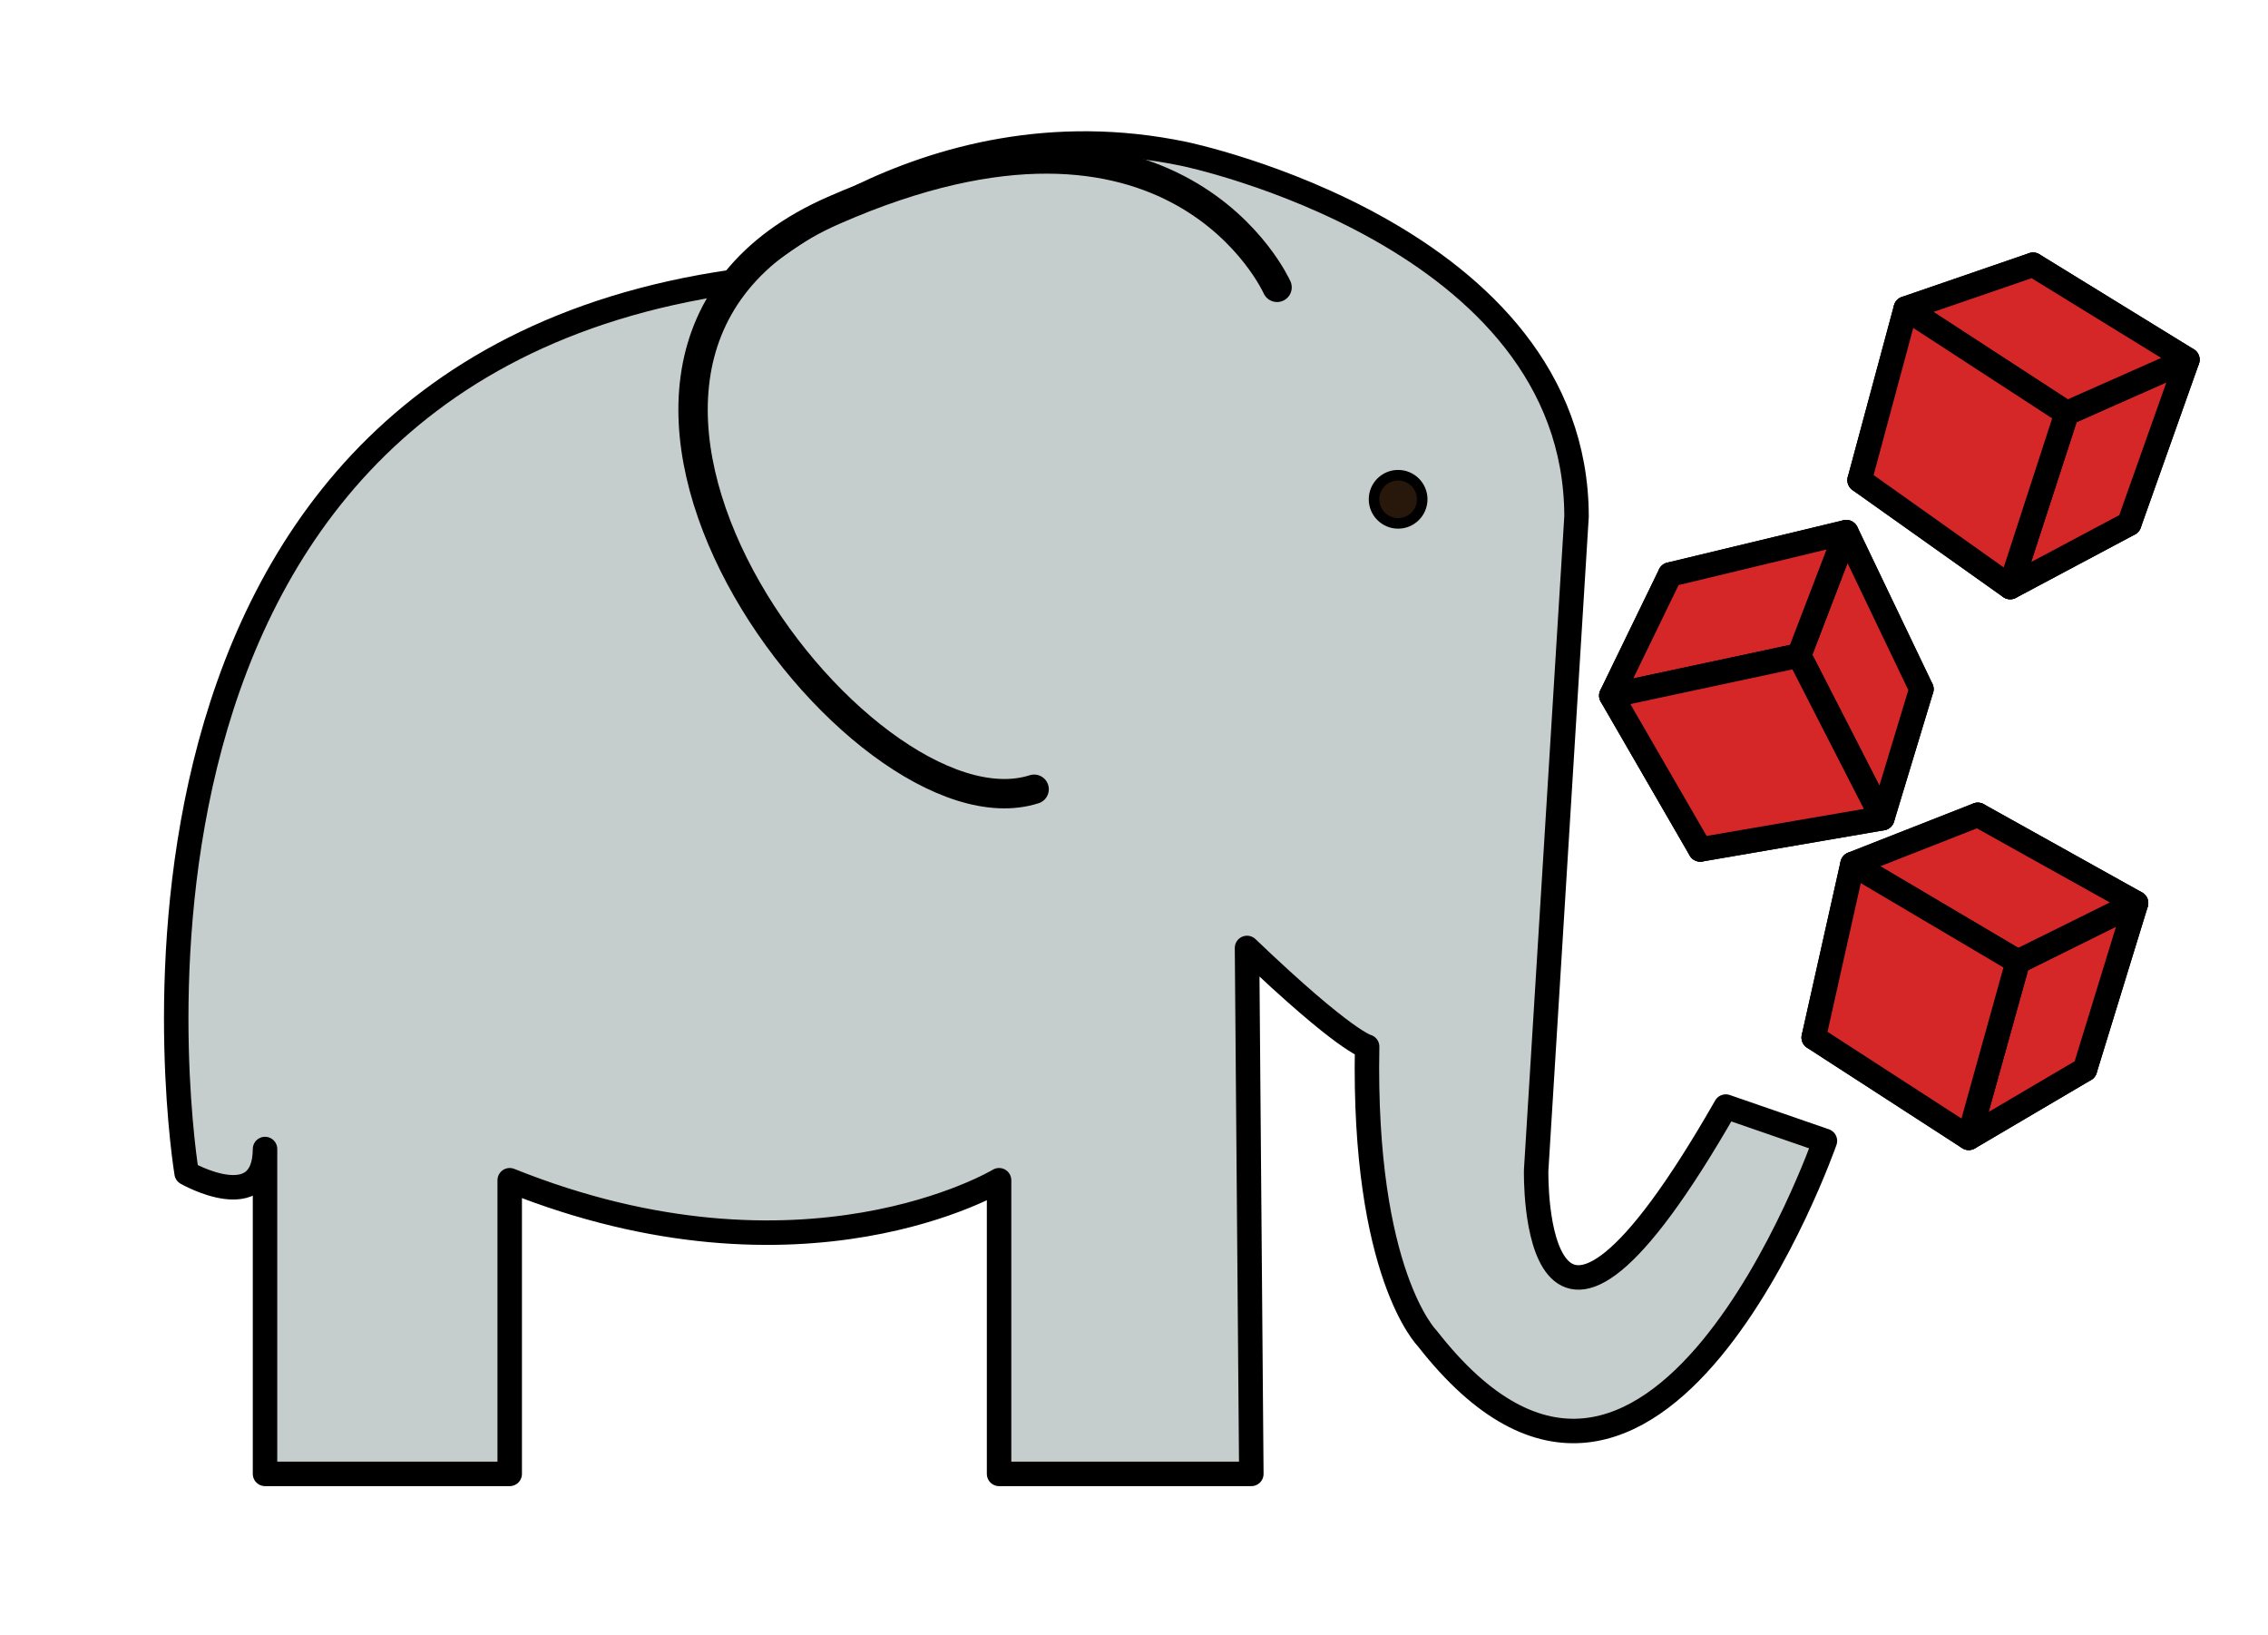
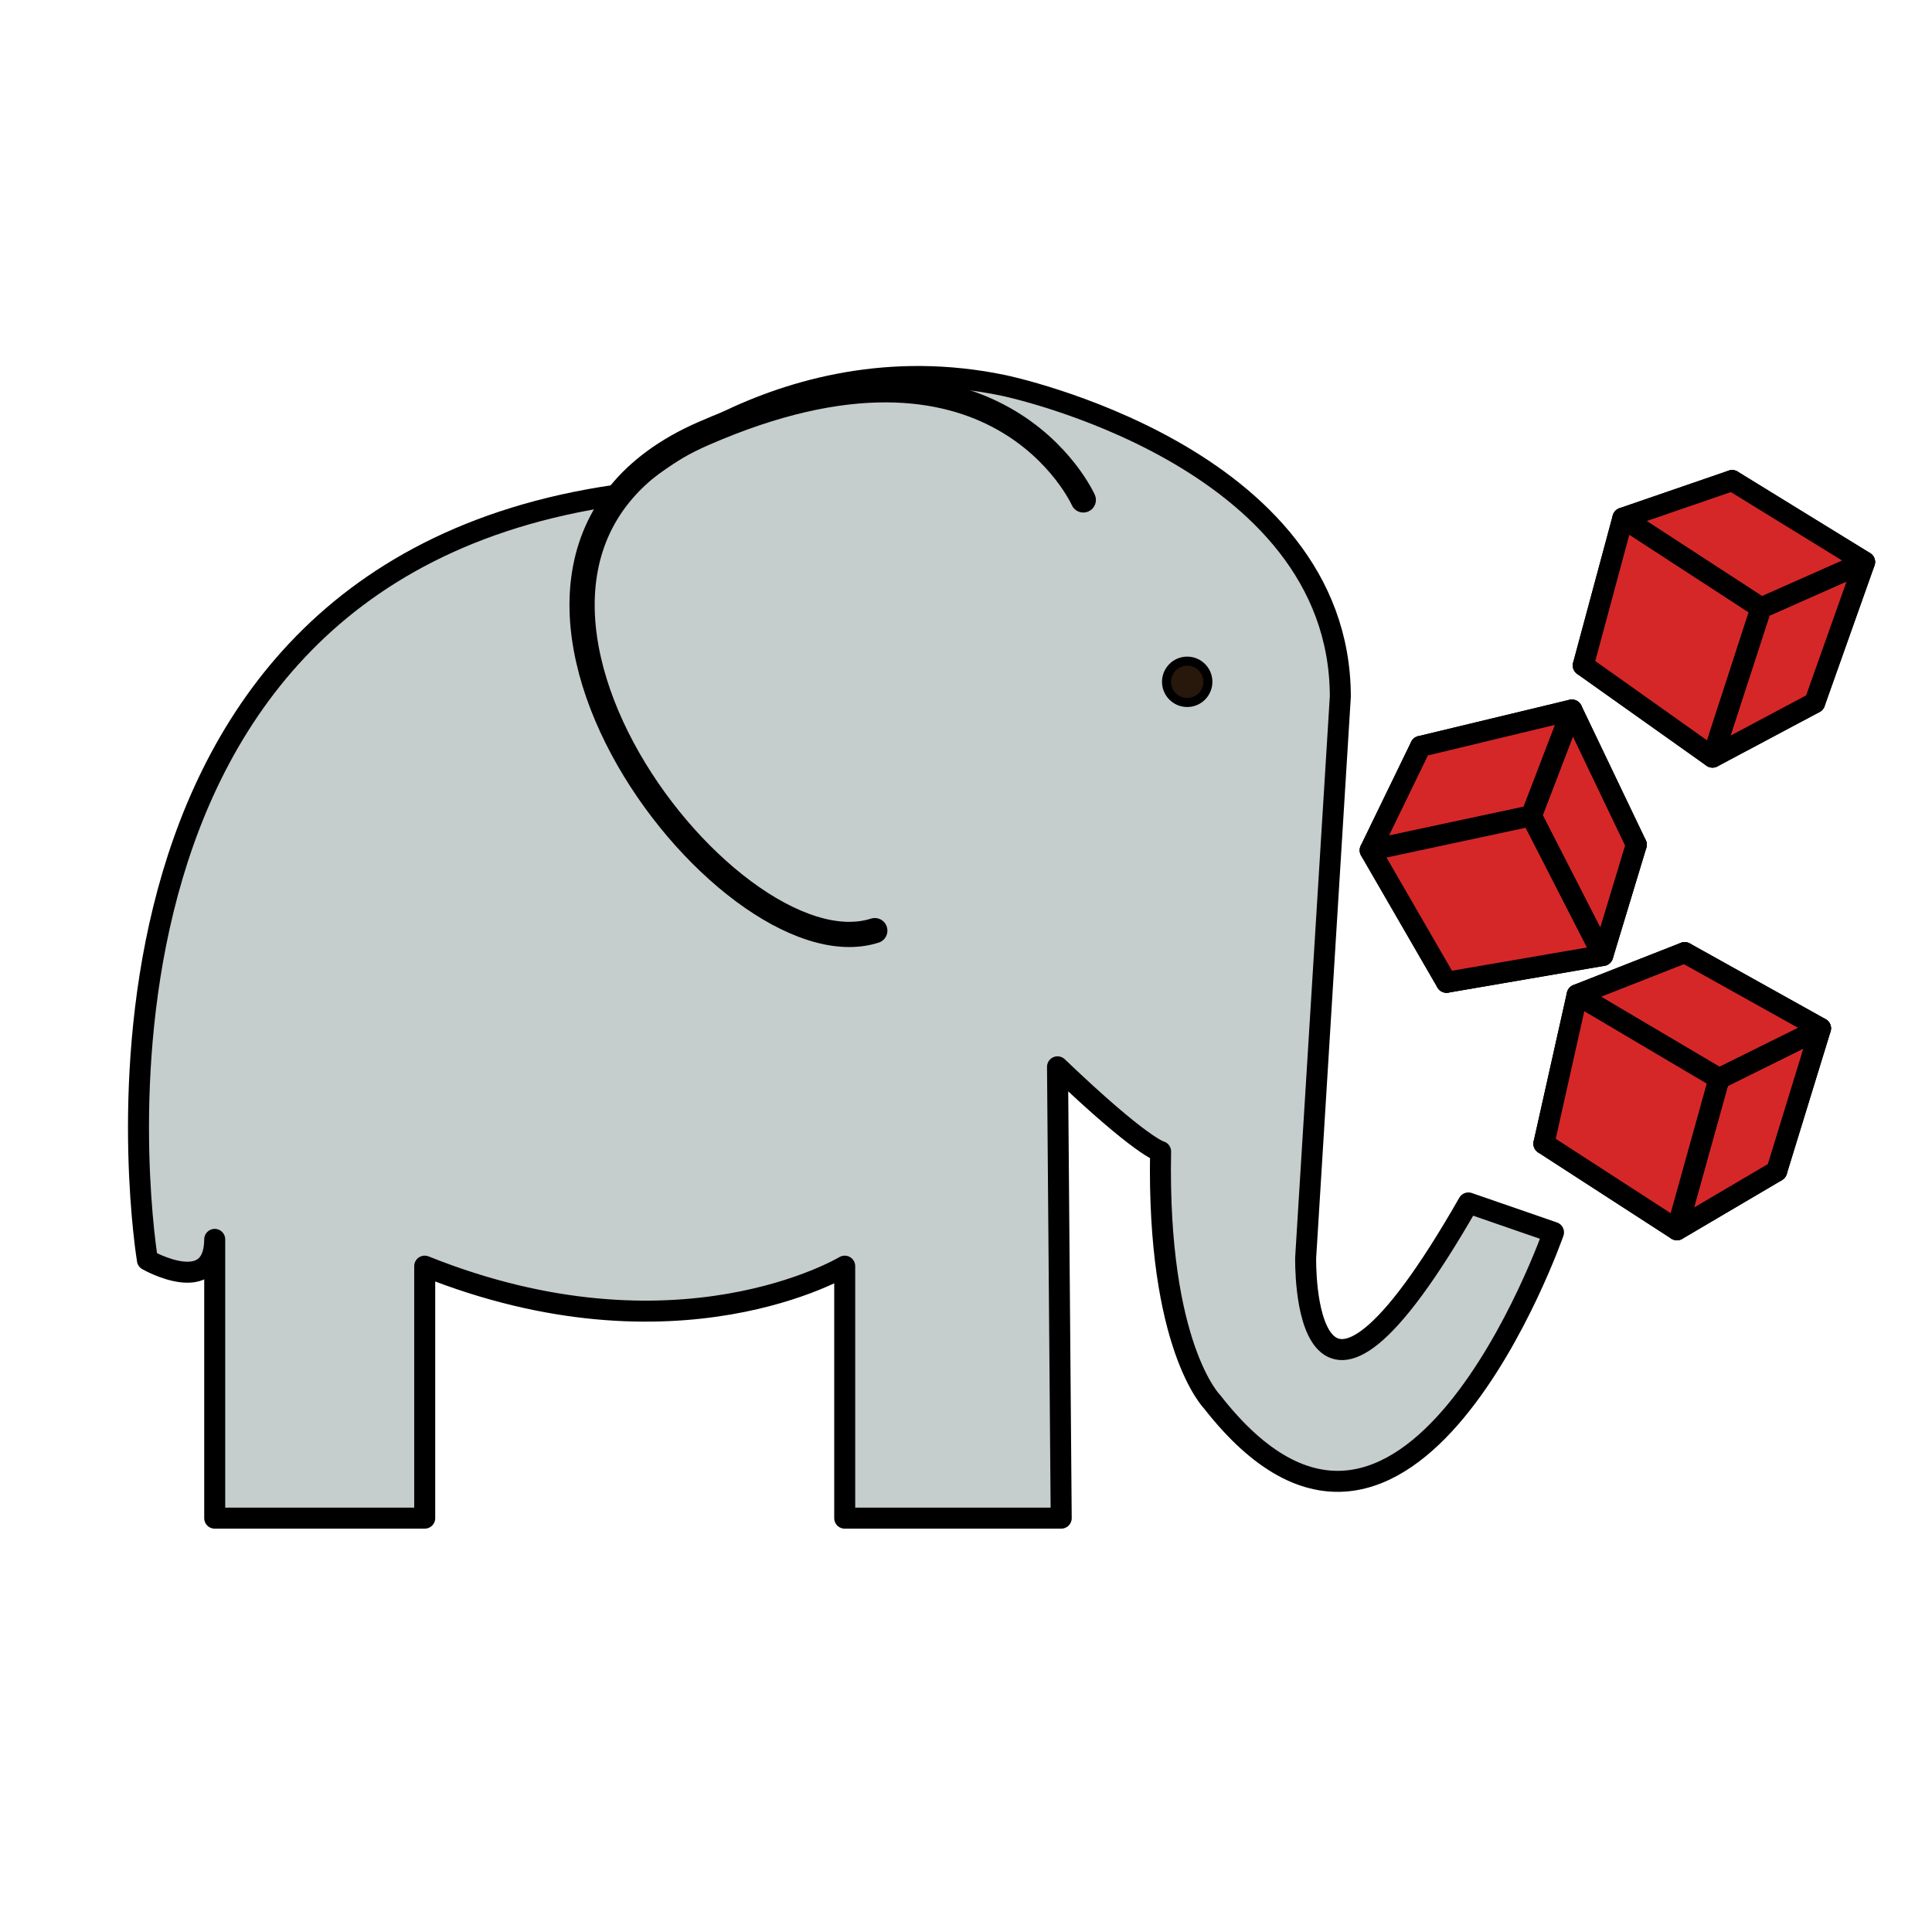
- <svg xmlns="http://www.w3.org/2000/svg" width="231.729mm" height="166.943mm" viewBox="0 0 231.729 166.943" version="1.1" id="svg1" xml:space="preserve">
+ <svg xmlns="http://www.w3.org/2000/svg" width="230mm" height="230mm" viewBox="0 0 230 230" version="1.1" id="svg1" xml:space="preserve">
  <defs id="defs1">
    <style type="text/css" id="style1">*{stroke-linejoin: round; stroke-linecap: butt}</style>
    <clipPath id="p878a0522f9">
      <rect x="103.104" y="41.472" width="266.112" height="266.112" id="rect8" />
    </clipPath>
    <clipPath id="p878a0522f9-4">
      <rect x="103.104" y="41.472" width="266.112" height="266.112" id="rect8-0" />
    </clipPath>
    <clipPath id="clipPath1">
      <rect x="103.104" y="41.472" width="266.112" height="266.112" id="rect1" />
    </clipPath>
    <clipPath id="clipPath2">
      <rect x="103.104" y="41.472" width="266.112" height="266.112" id="rect2" />
    </clipPath>
    <clipPath id="clipPath3">
      <rect x="103.104" y="41.472" width="266.112" height="266.112" id="rect3" />
    </clipPath>
    <clipPath id="clipPath4">
      <rect x="103.104" y="41.472" width="266.112" height="266.112" id="rect4" />
    </clipPath>
    <clipPath id="clipPath5">
      <rect x="103.104" y="41.472" width="266.112" height="266.112" id="rect5" />
    </clipPath>
    <style type="text/css" id="style1-4">*{stroke-linejoin: round; stroke-linecap: butt}</style>
    <clipPath id="pac413a4876">
      <rect x="103.104" y="41.472" width="266.112" height="266.112" id="rect8-8" />
    </clipPath>
    <clipPath id="pac413a4876-5">
      <rect x="103.104" y="41.472" width="266.112" height="266.112" id="rect8-8-1" />
    </clipPath>
    <clipPath id="clipPath1-3">
      <rect x="103.104" y="41.472" width="266.112" height="266.112" id="rect1-9" />
    </clipPath>
    <clipPath id="clipPath2-7">
      <rect x="103.104" y="41.472" width="266.112" height="266.112" id="rect2-3" />
    </clipPath>
    <clipPath id="clipPath3-7">
      <rect x="103.104" y="41.472" width="266.112" height="266.112" id="rect3-5" />
    </clipPath>
    <clipPath id="clipPath4-0">
      <rect x="103.104" y="41.472" width="266.112" height="266.112" id="rect4-2" />
    </clipPath>
    <clipPath id="clipPath5-1">
      <rect x="103.104" y="41.472" width="266.112" height="266.112" id="rect5-8" />
    </clipPath>
    <clipPath id="pac413a4876-55">
      <rect x="103.104" y="41.472" width="266.112" height="266.112" id="rect8-8-6" />
    </clipPath>
    <clipPath id="clipPath1-32">
      <rect x="103.104" y="41.472" width="266.112" height="266.112" id="rect1-6" />
    </clipPath>
    <clipPath id="clipPath2-8">
      <rect x="103.104" y="41.472" width="266.112" height="266.112" id="rect2-9" />
    </clipPath>
    <clipPath id="clipPath3-1">
      <rect x="103.104" y="41.472" width="266.112" height="266.112" id="rect3-4" />
    </clipPath>
    <clipPath id="clipPath4-8">
      <rect x="103.104" y="41.472" width="266.112" height="266.112" id="rect4-8" />
    </clipPath>
    <clipPath id="clipPath5-7">
      <rect x="103.104" y="41.472" width="266.112" height="266.112" id="rect5-1" />
    </clipPath>
    <style type="text/css" id="style1-9">*{stroke-linejoin: round; stroke-linecap: butt}</style>
    <clipPath id="pfb9ea09ee9">
      <rect x="103.104" y="41.472" width="266.112" height="266.112" id="rect8-80" />
    </clipPath>
    <style type="text/css" id="style1-8">*{stroke-linejoin: round; stroke-linecap: butt}</style>
    <clipPath id="pfb9ea09ee9-2">
      <rect x="103.104" y="41.472" width="266.112" height="266.112" id="rect8-4" />
    </clipPath>
    <clipPath id="pfb9ea09ee9-2-9">
      <rect x="103.104" y="41.472" width="266.112" height="266.112" id="rect8-4-0" />
    </clipPath>
    <clipPath id="clipPath1-5">
      <rect x="103.104" y="41.472" width="266.112" height="266.112" id="rect1-2" />
    </clipPath>
    <clipPath id="clipPath2-2">
      <rect x="103.104" y="41.472" width="266.112" height="266.112" id="rect2-7" />
    </clipPath>
    <clipPath id="clipPath3-3">
      <rect x="103.104" y="41.472" width="266.112" height="266.112" id="rect3-7" />
    </clipPath>
    <clipPath id="clipPath4-9">
      <rect x="103.104" y="41.472" width="266.112" height="266.112" id="rect4-0" />
    </clipPath>
    <clipPath id="clipPath5-2">
      <rect x="103.104" y="41.472" width="266.112" height="266.112" id="rect5-3" />
    </clipPath>
    <clipPath id="pfb9ea09ee9-2-1">
      <rect x="103.104" y="41.472" width="266.112" height="266.112" id="rect8-4-7" />
    </clipPath>
    <clipPath id="clipPath1-2">
      <rect x="103.104" y="41.472" width="266.112" height="266.112" id="rect1-3" />
    </clipPath>
    <clipPath id="clipPath2-6">
      <rect x="103.104" y="41.472" width="266.112" height="266.112" id="rect2-5" />
    </clipPath>
    <clipPath id="clipPath3-5">
      <rect x="103.104" y="41.472" width="266.112" height="266.112" id="rect3-8" />
    </clipPath>
    <clipPath id="clipPath4-1">
      <rect x="103.104" y="41.472" width="266.112" height="266.112" id="rect4-4" />
    </clipPath>
    <clipPath id="clipPath5-71">
      <rect x="103.104" y="41.472" width="266.112" height="266.112" id="rect5-38" />
    </clipPath>
    <clipPath id="pfb9ea09ee9-2-1-3">
      <rect x="103.104" y="41.472" width="266.112" height="266.112" id="rect8-4-7-8" />
    </clipPath>
    <clipPath id="clipPath1-1">
      <rect x="103.104" y="41.472" width="266.112" height="266.112" id="rect1-5" />
    </clipPath>
    <clipPath id="clipPath2-3">
      <rect x="103.104" y="41.472" width="266.112" height="266.112" id="rect2-54" />
    </clipPath>
    <clipPath id="clipPath3-36">
      <rect x="103.104" y="41.472" width="266.112" height="266.112" id="rect3-59" />
    </clipPath>
    <clipPath id="clipPath4-5">
      <rect x="103.104" y="41.472" width="266.112" height="266.112" id="rect4-49" />
    </clipPath>
    <clipPath id="clipPath5-17">
      <rect x="103.104" y="41.472" width="266.112" height="266.112" id="rect5-5" />
    </clipPath>
    <clipPath id="pfb9ea09ee9-2-17">
      <rect x="103.104" y="41.472" width="266.112" height="266.112" id="rect8-4-1" />
    </clipPath>
    <clipPath id="clipPath1-8">
      <rect x="103.104" y="41.472" width="266.112" height="266.112" id="rect1-7" />
    </clipPath>
    <clipPath id="clipPath2-87">
      <rect x="103.104" y="41.472" width="266.112" height="266.112" id="rect2-74" />
    </clipPath>
    <clipPath id="clipPath3-4">
      <rect x="103.104" y="41.472" width="266.112" height="266.112" id="rect3-9" />
    </clipPath>
    <clipPath id="clipPath4-15">
      <rect x="103.104" y="41.472" width="266.112" height="266.112" id="rect4-5" />
    </clipPath>
    <clipPath id="clipPath5-5">
      <rect x="103.104" y="41.472" width="266.112" height="266.112" id="rect5-82" />
    </clipPath>
    <clipPath id="pfb9ea09ee9-2-17-2">
      <rect x="103.104" y="41.472" width="266.112" height="266.112" id="rect8-4-1-7" />
    </clipPath>
    <clipPath id="clipPath1-15">
      <rect x="103.104" y="41.472" width="266.112" height="266.112" id="rect1-21" />
    </clipPath>
    <clipPath id="clipPath2-1">
      <rect x="103.104" y="41.472" width="266.112" height="266.112" id="rect2-0" />
    </clipPath>
    <clipPath id="clipPath3-18">
      <rect x="103.104" y="41.472" width="266.112" height="266.112" id="rect3-76" />
    </clipPath>
    <clipPath id="clipPath4-00">
      <rect x="103.104" y="41.472" width="266.112" height="266.112" id="rect4-9" />
    </clipPath>
    <clipPath id="clipPath5-56">
      <rect x="103.104" y="41.472" width="266.112" height="266.112" id="rect5-2" />
    </clipPath>
    <style type="text/css" id="style1-0">*{stroke-linejoin: round; stroke-linecap: butt}</style>
    <clipPath id="p5ddd207565">
      <rect x="7.2" y="7.2" width="266.112" height="266.112" id="rect8-2" />
    </clipPath>
    <clipPath id="p5ddd207565-8">
      <rect x="7.2" y="7.2" width="266.112" height="266.112" id="rect8-2-5" />
    </clipPath>
    <clipPath id="clipPath1-55">
      <rect x="7.2" y="7.2" width="266.112" height="266.112" id="rect1-4" />
    </clipPath>
    <clipPath id="clipPath2-21">
      <rect x="7.2" y="7.2" width="266.112" height="266.112" id="rect2-92" />
    </clipPath>
    <clipPath id="clipPath3-45">
      <rect x="7.2" y="7.2" width="266.112" height="266.112" id="rect3-86" />
    </clipPath>
    <clipPath id="clipPath4-2">
      <rect x="7.2" y="7.2" width="266.112" height="266.112" id="rect4-51" />
    </clipPath>
    <clipPath id="clipPath5-3">
      <rect x="7.2" y="7.2" width="266.112" height="266.112" id="rect5-9" />
    </clipPath>
    <clipPath id="p5ddd207565-8-5">
      <rect x="7.2" y="7.2" width="266.112" height="266.112" id="rect8-2-5-8" />
    </clipPath>
    <clipPath id="clipPath1-56">
      <rect x="7.2" y="7.2" width="266.112" height="266.112" id="rect1-79" />
    </clipPath>
    <clipPath id="clipPath2-4">
      <rect x="7.2" y="7.2" width="266.112" height="266.112" id="rect2-1" />
    </clipPath>
    <clipPath id="clipPath3-6">
      <rect x="7.2" y="7.2" width="266.112" height="266.112" id="rect3-1" />
    </clipPath>
    <clipPath id="clipPath4-20">
      <rect x="7.2" y="7.2" width="266.112" height="266.112" id="rect4-44" />
    </clipPath>
    <clipPath id="clipPath5-59">
      <rect x="7.2" y="7.2" width="266.112" height="266.112" id="rect5-7" />
    </clipPath>
    <style type="text/css" id="style1-90">*{stroke-linejoin: round; stroke-linecap: butt}</style>
    <clipPath id="p00c108a249">
      <rect x="7.2" y="7.2" width="266.112" height="266.112" id="rect8-3" />
    </clipPath>
    <style type="text/css" id="style1-1">*{stroke-linejoin: round; stroke-linecap: butt}</style>
    <clipPath id="p00c108a249-2">
      <rect x="7.2" y="7.2" width="266.112" height="266.112" id="rect8-36" />
    </clipPath>
    <clipPath id="p00c108a249-2-8">
      <rect x="7.2" y="7.2" width="266.112" height="266.112" id="rect8-36-1" />
    </clipPath>
    <clipPath id="clipPath1-4">
      <rect x="7.2" y="7.2" width="266.112" height="266.112" id="rect1-71" />
    </clipPath>
    <clipPath id="clipPath2-38">
      <rect x="7.2" y="7.2" width="266.112" height="266.112" id="rect2-4" />
    </clipPath>
    <clipPath id="clipPath3-8">
      <rect x="7.2" y="7.2" width="266.112" height="266.112" id="rect3-0" />
    </clipPath>
    <clipPath id="clipPath4-4">
      <rect x="7.2" y="7.2" width="266.112" height="266.112" id="rect4-6" />
    </clipPath>
    <clipPath id="clipPath5-0">
      <rect x="7.2" y="7.2" width="266.112" height="266.112" id="rect5-32" />
    </clipPath>
    <clipPath id="p00c108a249-2-8-6">
      <rect x="7.2" y="7.2" width="266.112" height="266.112" id="rect8-36-1-5" />
    </clipPath>
    <clipPath id="clipPath1-9">
      <rect x="7.2" y="7.2" width="266.112" height="266.112" id="rect1-54" />
    </clipPath>
    <clipPath id="clipPath2-9">
      <rect x="7.2" y="7.2" width="266.112" height="266.112" id="rect2-17" />
    </clipPath>
    <clipPath id="clipPath3-55">
      <rect x="7.2" y="7.2" width="266.112" height="266.112" id="rect3-41" />
    </clipPath>
    <clipPath id="clipPath4-88">
      <rect x="7.2" y="7.2" width="266.112" height="266.112" id="rect4-3" />
    </clipPath>
    <clipPath id="clipPath5-52">
      <rect x="7.2" y="7.2" width="266.112" height="266.112" id="rect5-26" />
    </clipPath>
    <clipPath id="p00c108a249-2-8-6-2">
      <rect x="7.2" y="7.2" width="266.112" height="266.112" id="rect8-36-1-5-9" />
    </clipPath>
    <clipPath id="clipPath1-82">
      <rect x="7.2" y="7.2" width="266.112" height="266.112" id="rect1-0" />
    </clipPath>
    <clipPath id="clipPath2-74">
      <rect x="7.2" y="7.2" width="266.112" height="266.112" id="rect2-8" />
    </clipPath>
    <clipPath id="clipPath3-58">
      <rect x="7.2" y="7.2" width="266.112" height="266.112" id="rect3-3" />
    </clipPath>
    <clipPath id="clipPath4-06">
      <rect x="7.2" y="7.2" width="266.112" height="266.112" id="rect4-22" />
    </clipPath>
    <clipPath id="clipPath5-522">
      <rect x="7.2" y="7.2" width="266.112" height="266.112" id="rect5-71" />
    </clipPath>
    <clipPath id="p00c108a249-2-8-6-2-5">
      <rect x="7.2" y="7.2" width="266.112" height="266.112" id="rect8-36-1-5-9-9" />
    </clipPath>
    <clipPath id="clipPath1-43">
      <rect x="7.2" y="7.2" width="266.112" height="266.112" id="rect1-90" />
    </clipPath>
    <clipPath id="clipPath2-5">
      <rect x="7.2" y="7.2" width="266.112" height="266.112" id="rect2-6" />
    </clipPath>
    <clipPath id="clipPath3-363">
      <rect x="7.2" y="7.2" width="266.112" height="266.112" id="rect3-08" />
    </clipPath>
    <clipPath id="clipPath4-40">
      <rect x="7.2" y="7.2" width="266.112" height="266.112" id="rect4-46" />
    </clipPath>
    <clipPath id="clipPath5-4">
      <rect x="7.2" y="7.2" width="266.112" height="266.112" id="rect5-6" />
    </clipPath>
  </defs>
  <g id="layer3" transform="translate(2.078681,-64.42866)">
-     <g id="figure_1-9-7" transform="matrix(0.1389449,0.04341813,-0.04341813,0.1389449,190.4631,82.14724)" style="stroke-width:17.174;stroke-linecap:butt;stroke-linejoin:round;stroke-dasharray:none">
+     <g id="figure_1-9-7" transform="matrix(0.1389449,0.04341813,-0.04341813,0.1389449,188.9456,112.3086)" style="stroke-width:17.174;stroke-linecap:butt;stroke-linejoin:round;stroke-dasharray:none">
      <g id="patch_1-4-8" style="stroke-width:17.174;stroke-linecap:butt;stroke-linejoin:round;stroke-dasharray:none">
        <path d="M 0,280.512 H 280.512 V 0 H 0 Z" style="fill:none;stroke-width:17.174;stroke-linecap:butt;stroke-linejoin:round;stroke-dasharray:none" id="path1-7-1-4" />
      </g>
      <g id="patch_2-3-1" style="stroke-width:17.174;stroke-linecap:butt;stroke-linejoin:round;stroke-dasharray:none">
        <path d="M 7.2,273.312 H 273.312 V 7.2 H 7.2 Z" style="fill:none;stroke-width:17.174;stroke-linecap:butt;stroke-linejoin:round;stroke-dasharray:none" id="path2-7-7" />
      </g>
      <g id="axes_1-8-1" style="stroke-width:17.174;stroke-linecap:butt;stroke-linejoin:round;stroke-dasharray:none">
        <g id="Poly3DCollection_1-8-8" style="stroke-width:17.174;stroke-linecap:butt;stroke-linejoin:round;stroke-dasharray:none">
          <path d="M 119.811,148.681 237.269,183.369 241.932,61.339 118.661,30.048 Z" clip-path="url(#p00c108a249-2-8-6)" style="fill:#d62728;stroke:#000000;stroke-width:17.174;stroke-linecap:butt;stroke-linejoin:round;stroke-dasharray:none" id="path3-3-7" />
          <path d="M 170.805,250.727 237.269,183.369 119.811,148.681 47.532,210.629 Z" clip-path="url(#p00c108a249-2-8-6)" style="fill:#d62728;stroke:#000000;stroke-width:17.174;stroke-linecap:butt;stroke-linejoin:round;stroke-dasharray:none" id="path4-8-8" />
          <path d="M 119.811,148.681 118.661,30.048 42.567,86.017 47.532,210.629 Z" clip-path="url(#p00c108a249-2-8-6)" style="fill:#d62728;stroke:#000000;stroke-width:17.174;stroke-linecap:butt;stroke-linejoin:round;stroke-dasharray:none" id="path5-1-7" />
          <path d="m 170.805,250.727 1.454,-128.271 69.673,-61.117 -4.663,122.029 z" clip-path="url(#p00c108a249-2-8-6)" style="fill:#d62728;stroke:#000000;stroke-width:17.174;stroke-linecap:butt;stroke-linejoin:round;stroke-dasharray:none" id="path6-5-7" />
          <path d="M 42.567,86.017 118.661,30.048 241.932,61.339 172.26,122.456 Z" clip-path="url(#p00c108a249-2-8-6)" style="fill:#d62728;stroke:#000000;stroke-width:17.174;stroke-linecap:butt;stroke-linejoin:round;stroke-dasharray:none" id="path7-3-4" />
          <path d="M 42.567,86.017 172.26,122.456 170.805,250.727 47.532,210.629 Z" clip-path="url(#p00c108a249-2-8-6)" style="fill:#d62728;stroke:#000000;stroke-width:17.174;stroke-linecap:butt;stroke-linejoin:round;stroke-dasharray:none" id="path8-5-4" />
        </g>
      </g>
    </g>
-     <g id="figure_1-9-7-2" transform="matrix(0.140679,0.03741945,-0.03741945,0.140679,184.4304,139.0055)" style="stroke-width:17.174;stroke-linecap:butt;stroke-linejoin:round;stroke-dasharray:none">
+     <g id="figure_1-9-7-2" transform="matrix(0.140679,0.03741945,-0.03741945,0.140679,182.9129,169.1669)" style="stroke-width:17.174;stroke-linecap:butt;stroke-linejoin:round;stroke-dasharray:none">
      <g id="patch_1-4-8-1" style="stroke-width:17.174;stroke-linecap:butt;stroke-linejoin:round;stroke-dasharray:none">
        <path d="M 0,280.512 H 280.512 V 0 H 0 Z" style="fill:none;stroke-width:17.174;stroke-linecap:butt;stroke-linejoin:round;stroke-dasharray:none" id="path1-7-1-4-1" />
      </g>
      <g id="patch_2-3-1-0" style="stroke-width:17.174;stroke-linecap:butt;stroke-linejoin:round;stroke-dasharray:none">
        <path d="M 7.2,273.312 H 273.312 V 7.2 H 7.2 Z" style="fill:none;stroke-width:17.174;stroke-linecap:butt;stroke-linejoin:round;stroke-dasharray:none" id="path2-7-7-1" />
      </g>
      <g id="axes_1-8-1-8" style="stroke-width:17.174;stroke-linecap:butt;stroke-linejoin:round;stroke-dasharray:none">
        <g id="Poly3DCollection_1-8-8-7" style="stroke-width:17.174;stroke-linecap:butt;stroke-linejoin:round;stroke-dasharray:none">
          <path d="M 119.811,148.681 237.269,183.369 241.932,61.339 118.661,30.048 Z" clip-path="url(#p00c108a249-2-8-6-2)" style="fill:#d62728;stroke:#000000;stroke-width:17.174;stroke-linecap:butt;stroke-linejoin:round;stroke-dasharray:none" id="path3-3-7-6" />
          <path d="M 170.805,250.727 237.269,183.369 119.811,148.681 47.532,210.629 Z" clip-path="url(#p00c108a249-2-8-6-2)" style="fill:#d62728;stroke:#000000;stroke-width:17.174;stroke-linecap:butt;stroke-linejoin:round;stroke-dasharray:none" id="path4-8-8-0" />
          <path d="M 119.811,148.681 118.661,30.048 42.567,86.017 47.532,210.629 Z" clip-path="url(#p00c108a249-2-8-6-2)" style="fill:#d62728;stroke:#000000;stroke-width:17.174;stroke-linecap:butt;stroke-linejoin:round;stroke-dasharray:none" id="path5-1-7-0" />
          <path d="m 170.805,250.727 1.454,-128.271 69.673,-61.117 -4.663,122.029 z" clip-path="url(#p00c108a249-2-8-6-2)" style="fill:#d62728;stroke:#000000;stroke-width:17.174;stroke-linecap:butt;stroke-linejoin:round;stroke-dasharray:none" id="path6-5-7-9" />
          <path d="M 42.567,86.017 118.661,30.048 241.932,61.339 172.26,122.456 Z" clip-path="url(#p00c108a249-2-8-6-2)" style="fill:#d62728;stroke:#000000;stroke-width:17.174;stroke-linecap:butt;stroke-linejoin:round;stroke-dasharray:none" id="path7-3-4-5" />
          <path d="M 42.567,86.017 172.26,122.456 170.805,250.727 47.532,210.629 Z" clip-path="url(#p00c108a249-2-8-6-2)" style="fill:#d62728;stroke:#000000;stroke-width:17.174;stroke-linecap:butt;stroke-linejoin:round;stroke-dasharray:none" id="path8-5-4-6" />
        </g>
      </g>
    </g>
-     <g id="figure_1-9-7-2-3" transform="matrix(0.1288101,-0.06781421,0.06781421,0.1288101,151.2398,127.2987)" style="stroke-width:17.174;stroke-linecap:butt;stroke-linejoin:round;stroke-dasharray:none">
+     <g id="figure_1-9-7-2-3" transform="matrix(0.1288101,-0.06781421,0.06781421,0.1288101,149.7223,157.4601)" style="stroke-width:17.174;stroke-linecap:butt;stroke-linejoin:round;stroke-dasharray:none">
      <g id="patch_1-4-8-1-8" style="stroke-width:17.174;stroke-linecap:butt;stroke-linejoin:round;stroke-dasharray:none">
        <path d="M 0,280.512 H 280.512 V 0 H 0 Z" style="fill:none;stroke-width:17.174;stroke-linecap:butt;stroke-linejoin:round;stroke-dasharray:none" id="path1-7-1-4-1-4" />
      </g>
      <g id="patch_2-3-1-0-0" style="stroke-width:17.174;stroke-linecap:butt;stroke-linejoin:round;stroke-dasharray:none">
        <path d="M 7.2,273.312 H 273.312 V 7.2 H 7.2 Z" style="fill:none;stroke-width:17.174;stroke-linecap:butt;stroke-linejoin:round;stroke-dasharray:none" id="path2-7-7-1-0" />
      </g>
      <g id="axes_1-8-1-8-9" style="stroke-width:17.174;stroke-linecap:butt;stroke-linejoin:round;stroke-dasharray:none">
        <g id="Poly3DCollection_1-8-8-7-3" style="stroke-width:17.174;stroke-linecap:butt;stroke-linejoin:round;stroke-dasharray:none">
          <path d="M 119.811,148.681 237.269,183.369 241.932,61.339 118.661,30.048 Z" clip-path="url(#p00c108a249-2-8-6-2-5)" style="fill:#d62728;stroke:#000000;stroke-width:17.174;stroke-linecap:butt;stroke-linejoin:round;stroke-dasharray:none" id="path3-3-7-6-7" />
          <path d="M 170.805,250.727 237.269,183.369 119.811,148.681 47.532,210.629 Z" clip-path="url(#p00c108a249-2-8-6-2-5)" style="fill:#d62728;stroke:#000000;stroke-width:17.174;stroke-linecap:butt;stroke-linejoin:round;stroke-dasharray:none" id="path4-8-8-0-5" />
          <path d="M 119.811,148.681 118.661,30.048 42.567,86.017 47.532,210.629 Z" clip-path="url(#p00c108a249-2-8-6-2-5)" style="fill:#d62728;stroke:#000000;stroke-width:17.174;stroke-linecap:butt;stroke-linejoin:round;stroke-dasharray:none" id="path5-1-7-0-7" />
          <path d="m 170.805,250.727 1.454,-128.271 69.673,-61.117 -4.663,122.029 z" clip-path="url(#p00c108a249-2-8-6-2-5)" style="fill:#d62728;stroke:#000000;stroke-width:17.174;stroke-linecap:butt;stroke-linejoin:round;stroke-dasharray:none" id="path6-5-7-9-2" />
          <path d="M 42.567,86.017 118.661,30.048 241.932,61.339 172.26,122.456 Z" clip-path="url(#p00c108a249-2-8-6-2-5)" style="fill:#d62728;stroke:#000000;stroke-width:17.174;stroke-linecap:butt;stroke-linejoin:round;stroke-dasharray:none" id="path7-3-4-5-9" />
          <path d="M 42.567,86.017 172.26,122.456 170.805,250.727 47.532,210.629 Z" clip-path="url(#p00c108a249-2-8-6-2-5)" style="fill:#d62728;stroke:#000000;stroke-width:17.174;stroke-linecap:butt;stroke-linejoin:round;stroke-dasharray:none" id="path8-5-4-6-7" />
        </g>
      </g>
    </g>
  </g>
  <g id="layer2" transform="translate(2.078681,-64.42866)">
-     <path d="m 100,215 v -30 c 0,0 -19.977,12.049 -50,0 v 30 H 25 v -33.188 c -0.045,7.007 -8.011,2.457 -8.011,2.457 0,0 -13.504,-81.026 55.76,-91.045 0,0 19.167,-18.732 46.176,-13.069 0,0 40.028,8.253 40.077,37.028 l -4.126,66.794 c 0,0 -0.656,28.537 19.373,-6.502 l 10.131,3.503 c 0,0 -17.417,49.943 -40.64,20.171 0,0 -6.574,-6.574 -6.135,-29.8 0,0 -2.191,-0.438 -12.271,-10.079 L 125.774,215 Z" id="path1" style="fill:#74e3db;fill-opacity:1" />
-     <path style="fill:#cccccc;fill-opacity:0.93;stroke:#000000;stroke-width:2.5;stroke-linecap:round;stroke-linejoin:round;stroke-miterlimit:30;stroke-dasharray:none;stroke-opacity:1" d="m 100,215 v -30 c 0,0 -19.977,12.049 -50,0 v 30 H 25 v -33.188 c -0.045,7.007 -8.011,2.457 -8.011,2.457 0,0 -13.504,-81.026 55.76,-91.045 0,0 19.167,-18.732 46.176,-13.069 0,0 40.028,8.253 40.077,37.028 l -4.126,66.794 c 0,0 -0.656,28.537 19.373,-6.502 l 10.131,3.503 c 0,0 -17.417,49.943 -40.64,20.171 0,0 -6.574,-6.574 -6.135,-29.8 0,0 -2.191,-0.438 -12.271,-10.079 L 125.774,215 H 100" id="path10" />
-     <path style="fill:none;stroke:#000000;stroke-width:3;stroke-linecap:round;stroke-linejoin:round;stroke-miterlimit:30;stroke-dasharray:none;stroke-opacity:1" d="m 128.403,93.783 c 0,0 -10.325,-23.217 -45.301,-7.867 -34.976,15.35 2.671,64.838 20.48,59.141" id="path12" />
-     <ellipse style="fill:#28170b;fill-opacity:1;stroke:#000000;stroke-width:1.076;stroke-linecap:round;stroke-linejoin:round;stroke-miterlimit:30;stroke-dasharray:none;stroke-opacity:1" id="path13" cx="140.772" cy="115.436" rx="2.462" ry="2.462" />
+     <path d="m 100,215 v -30 c 0,0 -19.977,12.049 -50,0 v 30 H 25 v -33.188 c -0.045,7.007 -8.011,2.457 -8.011,2.457 0,0 -13.504,-81.026 55.76,-91.045 0,0 19.167,-18.732 46.176,-13.069 0,0 40.028,8.253 40.077,37.028 l -4.126,66.794 c 0,0 -0.656,28.537 19.373,-6.502 l 10.131,3.503 c 0,0 -17.417,49.943 -40.64,20.171 0,0 -6.574,-6.574 -6.135,-29.8 0,0 -2.191,-0.438 -12.271,-10.079 L 125.774,215 Z" id="path1" style="fill:#74e3db;fill-opacity:1" transform="translate(-1.517484,30.16133)" />
+     <path style="fill:#cccccc;fill-opacity:0.93;stroke:#000000;stroke-width:2.5;stroke-linecap:round;stroke-linejoin:round;stroke-miterlimit:30;stroke-dasharray:none;stroke-opacity:1" d="m 100,215 v -30 c 0,0 -19.977,12.049 -50,0 v 30 H 25 v -33.188 c -0.045,7.007 -8.011,2.457 -8.011,2.457 0,0 -13.504,-81.026 55.76,-91.045 0,0 19.167,-18.732 46.176,-13.069 0,0 40.028,8.253 40.077,37.028 l -4.126,66.794 c 0,0 -0.656,28.537 19.373,-6.502 l 10.131,3.503 c 0,0 -17.417,49.943 -40.64,20.171 0,0 -6.574,-6.574 -6.135,-29.8 0,0 -2.191,-0.438 -12.271,-10.079 L 125.774,215 H 100" id="path10" transform="translate(-1.517484,30.16133)" />
+     <path style="fill:none;stroke:#000000;stroke-width:3;stroke-linecap:round;stroke-linejoin:round;stroke-miterlimit:30;stroke-dasharray:none;stroke-opacity:1" d="m 126.886,123.944 c 0,0 -10.325,-23.217 -45.301,-7.867 -34.976,15.35 2.671,64.838 20.48,59.141" id="path12" />
+     <ellipse style="fill:#28170b;fill-opacity:1;stroke:#000000;stroke-width:1.076;stroke-linecap:round;stroke-linejoin:round;stroke-miterlimit:30;stroke-dasharray:none;stroke-opacity:1" id="path13" cx="139.255" cy="145.597" rx="2.462" ry="2.462" />
  </g>
  <g id="layer4" style="fill:none;stroke:#000002;stroke-width:5;stroke-dasharray:none;stroke-opacity:1" transform="translate(14.07836,13.99862)" />
</svg>
